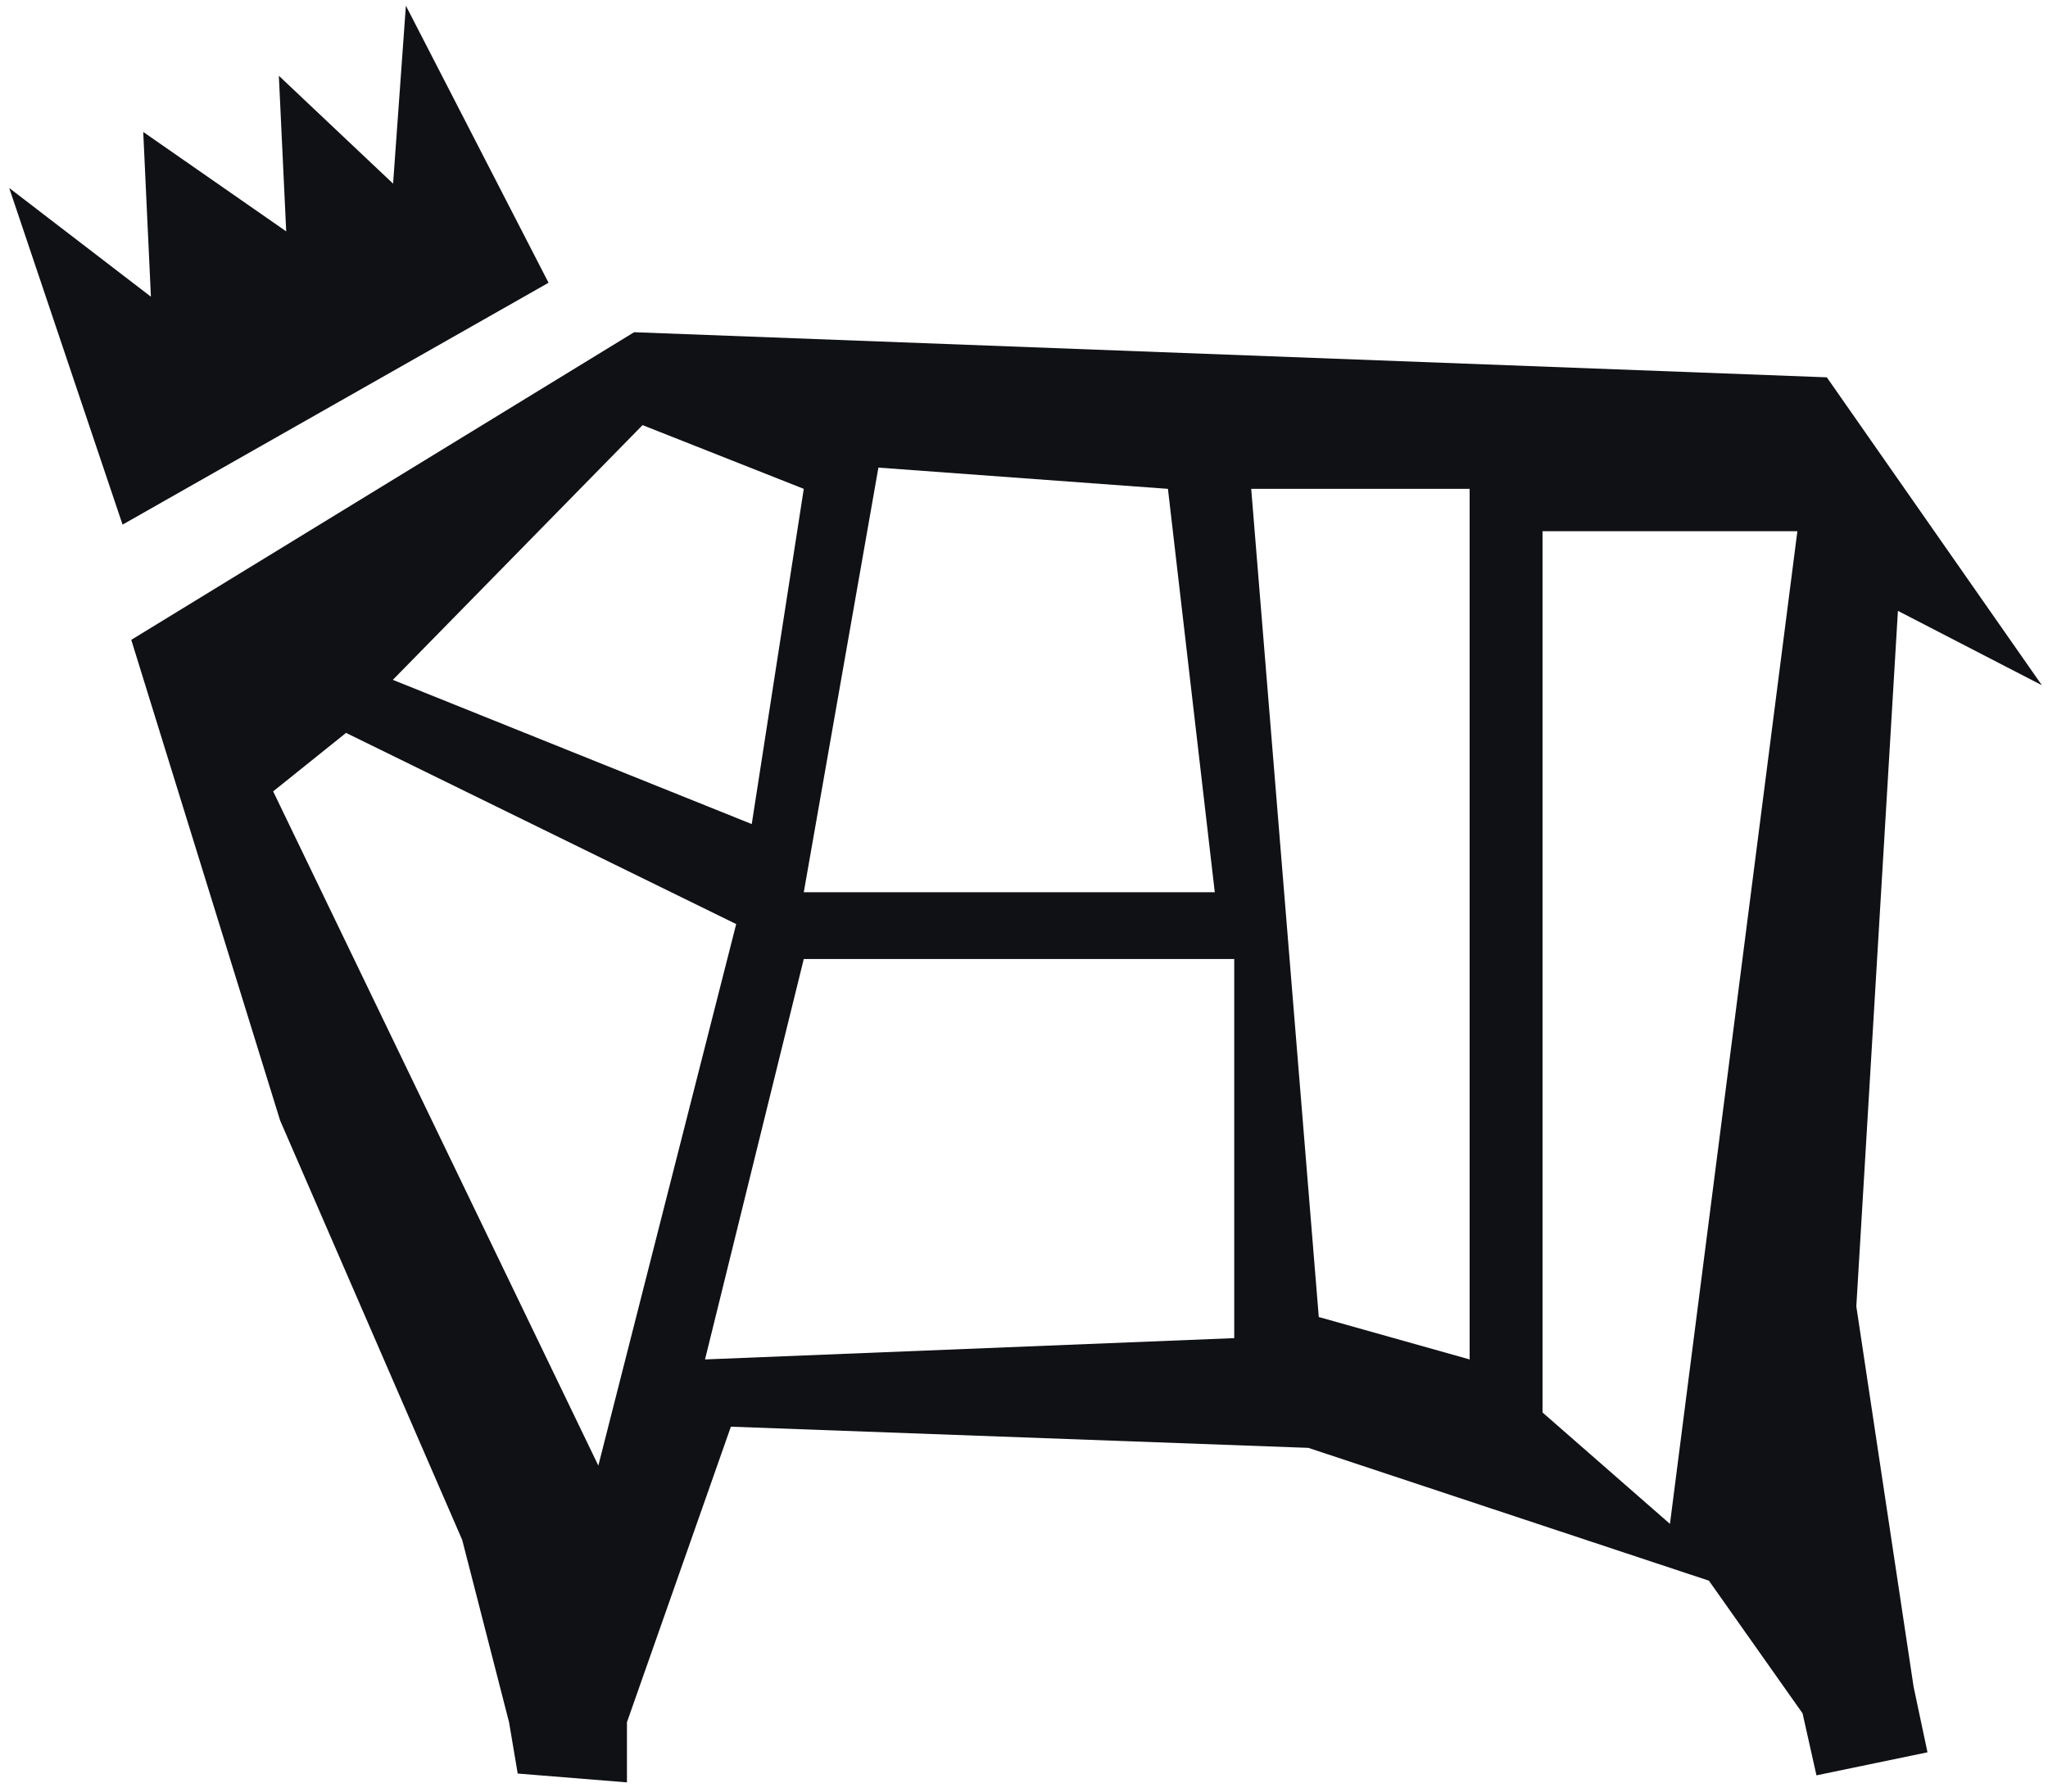
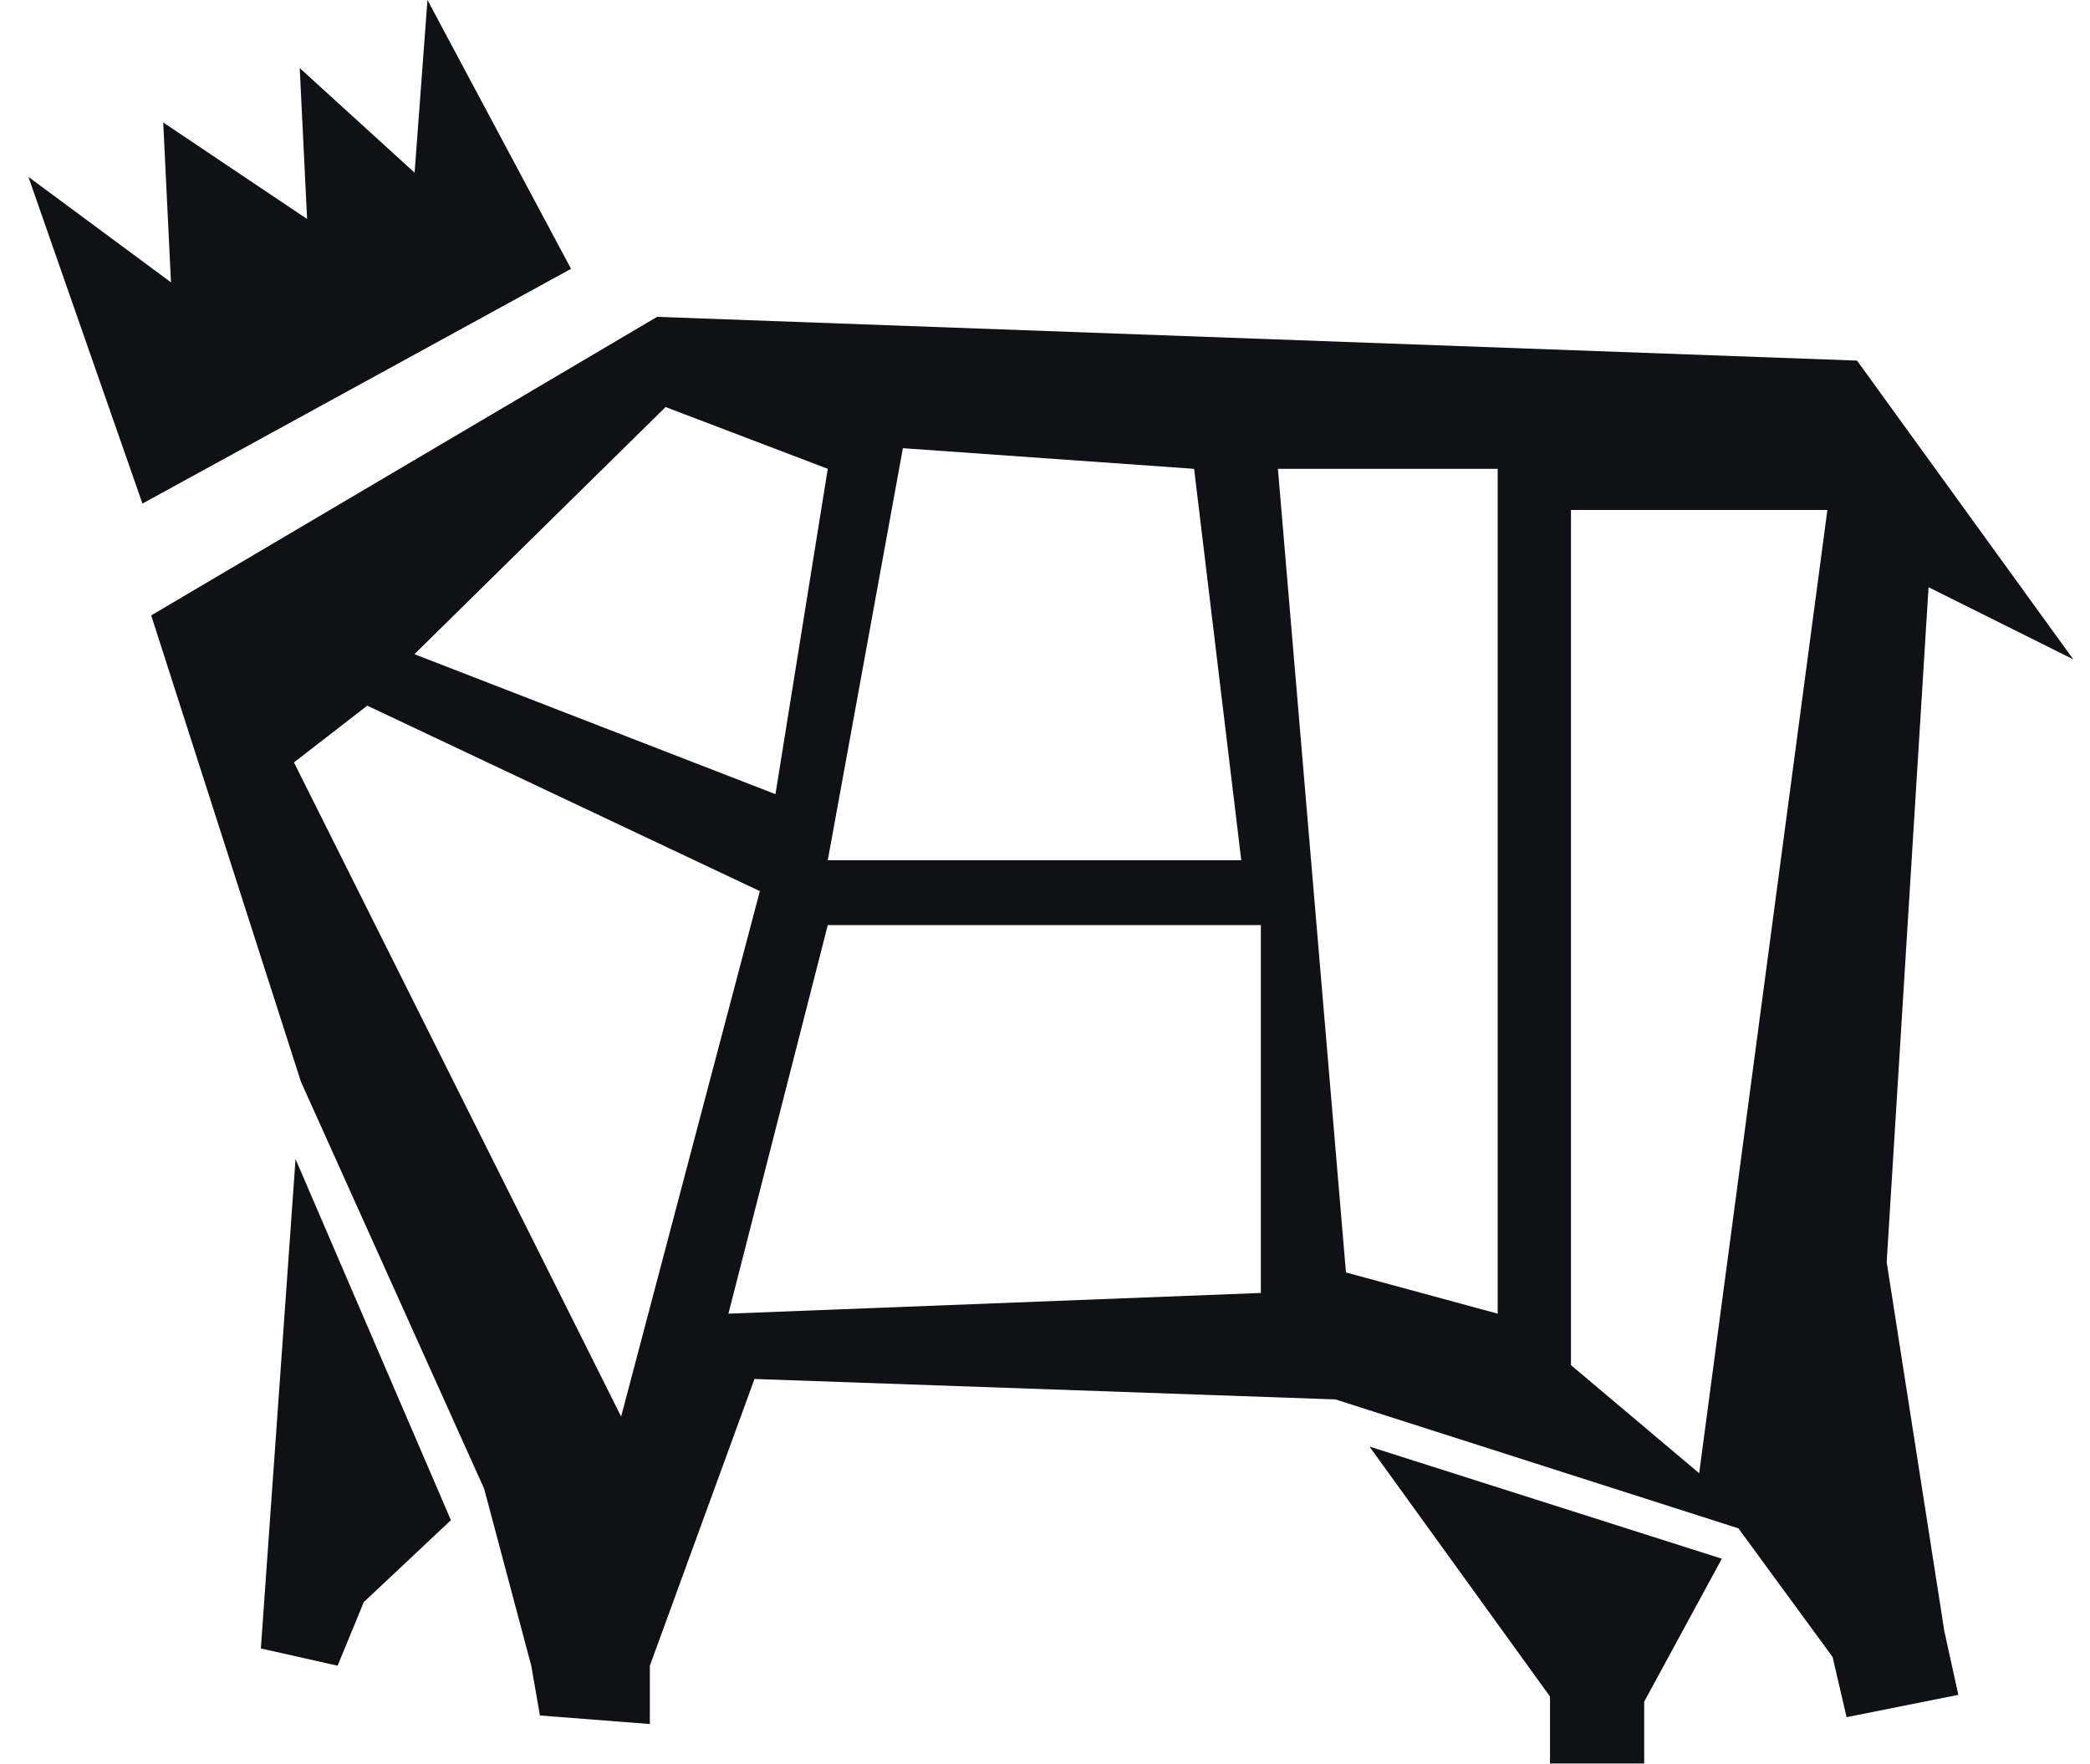
- <svg xmlns="http://www.w3.org/2000/svg" width="32px" height="28px" viewBox="0 0 32 28" version="1.1">
+ <svg xmlns="http://www.w3.org/2000/svg" width="32px" height="27px" viewBox="0 0 32 27" version="1.1">
  <defs />
  <g id="-home" stroke="none" stroke-width="1" fill="none" fill-rule="evenodd">
-     <g id="stories---issue-one" transform="translate(-704, -2230)" fill="#101115">
-       <g id="Group-21" transform="translate(0, 2106)">
-         <g id="Group-20" transform="translate(557, 124)">
-           <g id="Group" transform="translate(147, 0)">
-             <polygon id="Fill-1" points="6.342 0.089 6.142 2.87 4.357 1.184 4.472 3.616 2.238 2.062 2.358 4.637 0.144 2.938 1.915 8.199 8.571 4.419" />
-             <path d="M28.544,5.897 L31.904,10.709 L29.655,9.547 L29.005,20.417 L29.9,26.362 L30.117,27.386 L28.382,27.746 L28.165,26.777 L26.702,24.704 L20.443,22.628 L11.42,22.297 L9.796,26.916 L9.796,27.856 L8.089,27.718 L7.954,26.916 L7.222,24.067 L4.377,17.512 L2.051,10 L9.908,5.192 L28.544,5.897 Z M24.102,22.075 L26.093,23.816 L28.084,8.302 L24.102,8.302 L24.102,22.075 Z M22.963,7.64 L19.55,7.64 L20.606,20.583 L22.963,21.246 L22.963,7.64 Z M13.725,7.308 L12.559,13.944 L18.981,13.944 L18.249,7.64 L13.725,7.308 Z M12.559,14.988 L11.016,21.246 L19.285,20.913 L19.285,14.988 L12.559,14.988 Z M11.746,12.879 L12.559,7.64 L10.04,6.644 L6.138,10.625 L11.746,12.879 Z M5.407,11.454 L4.268,12.368 L9.349,22.905 L11.503,14.442 L5.407,11.454 Z" id="Fill-4" />
-           </g>
-         </g>
-       </g>
+     <g id="Group" fill="#101115">
+       <polygon id="Fill-1" points="6.545 0 6.348 2.644 4.589 1.042 4.702 3.353 2.499 1.875 2.618 4.323 0.435 2.708 2.181 7.71 8.743 4.116" />
+       <polygon id="Fill-2" points="4.525 17.746 3.994 25.239 5.169 25.503 5.57 24.529 6.904 23.275" />
+       <polygon id="Fill-3" points="20.968 22.148 23.732 25.975 23.732 27 25.174 27 25.174 26.054 26.363 23.865" />
+       <path d="M28.433,5.521 L31.744,10.095 L29.528,8.991 L28.887,19.324 L29.77,24.976 L29.984,25.949 L28.273,26.291 L28.059,25.37 L26.617,23.4 L20.447,21.426 L11.552,21.113 L9.95,25.503 L9.95,26.396 L8.267,26.265 L8.134,25.503 L7.413,22.794 L4.608,16.563 L2.315,9.422 L10.061,4.851 L28.433,5.521 Z M24.053,20.901 L26.016,22.556 L27.979,7.808 L24.053,7.808 L24.053,20.901 Z M22.931,7.178 L19.566,7.178 L20.608,19.482 L22.931,20.113 L22.931,7.178 Z M13.824,6.862 L12.674,13.171 L19.005,13.171 L18.283,7.178 L13.824,6.862 Z M12.674,14.164 L11.153,20.113 L19.305,19.796 L19.305,14.164 L12.674,14.164 Z M11.873,12.159 L12.674,7.178 L10.191,6.232 L6.345,10.016 L11.873,12.159 Z M5.623,10.804 L4.501,11.673 L9.51,21.689 L11.634,13.644 L5.623,10.804 Z" id="Fill-4" />
    </g>
  </g>
</svg>
